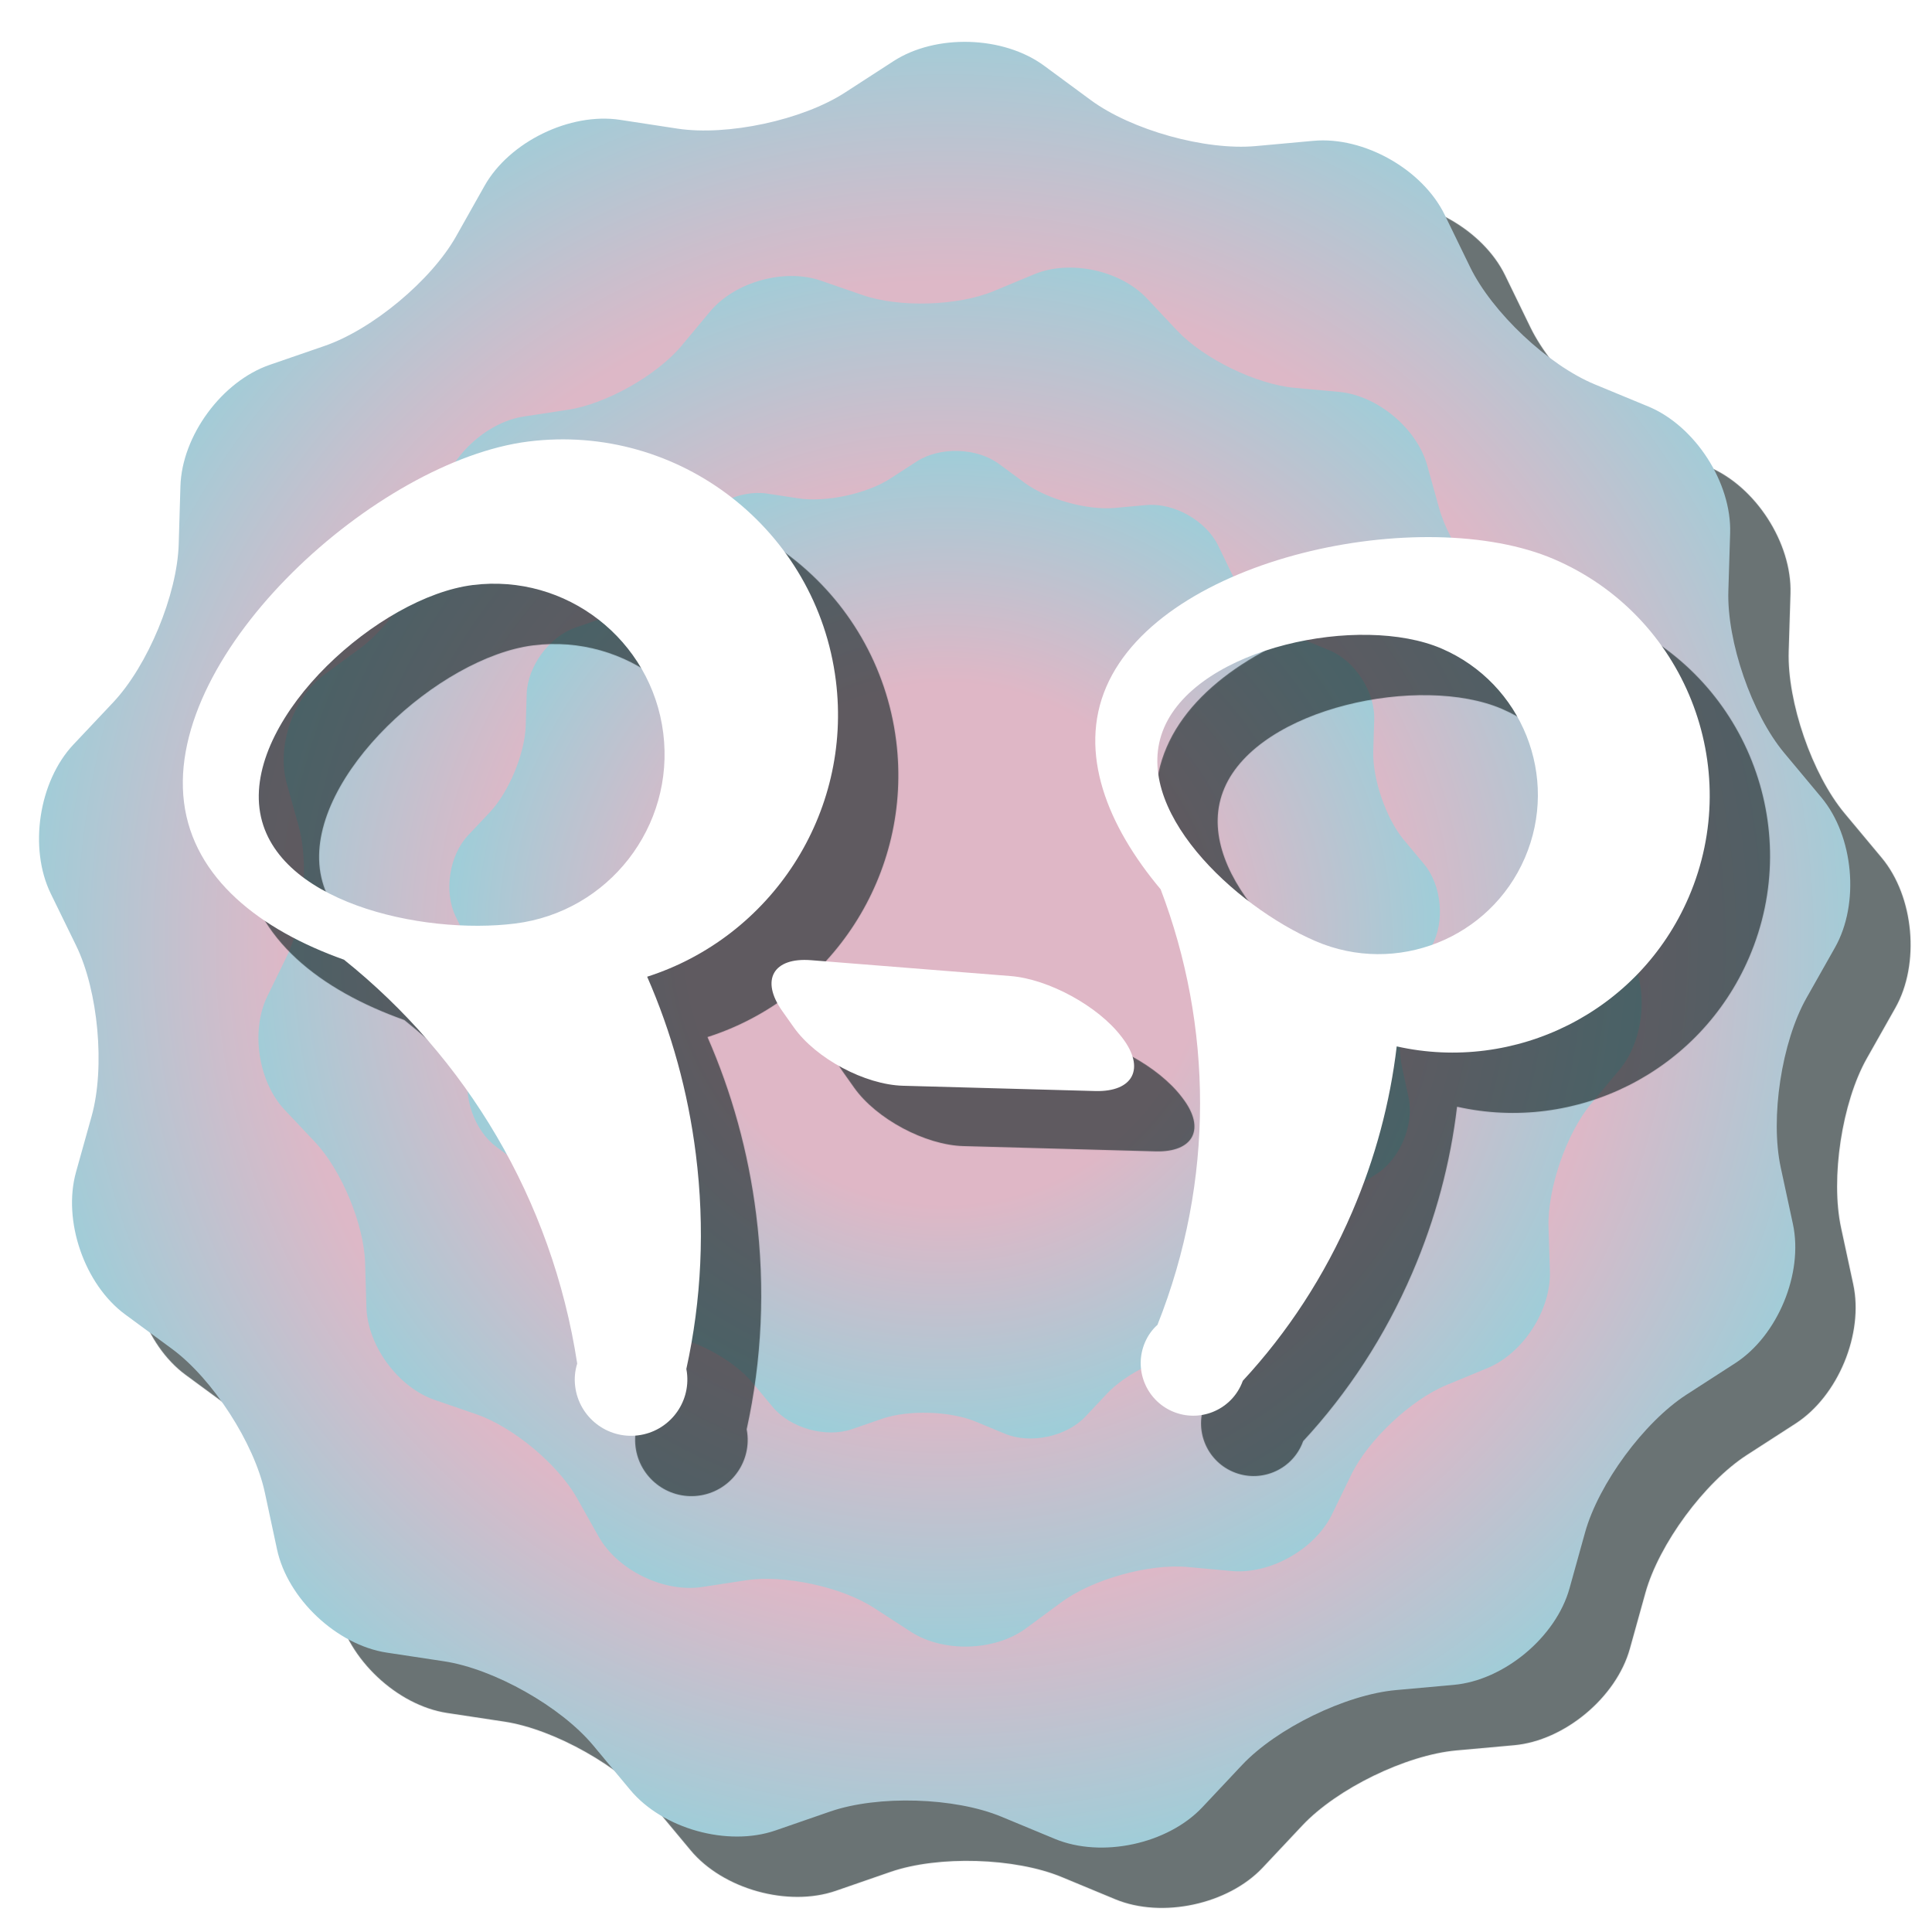
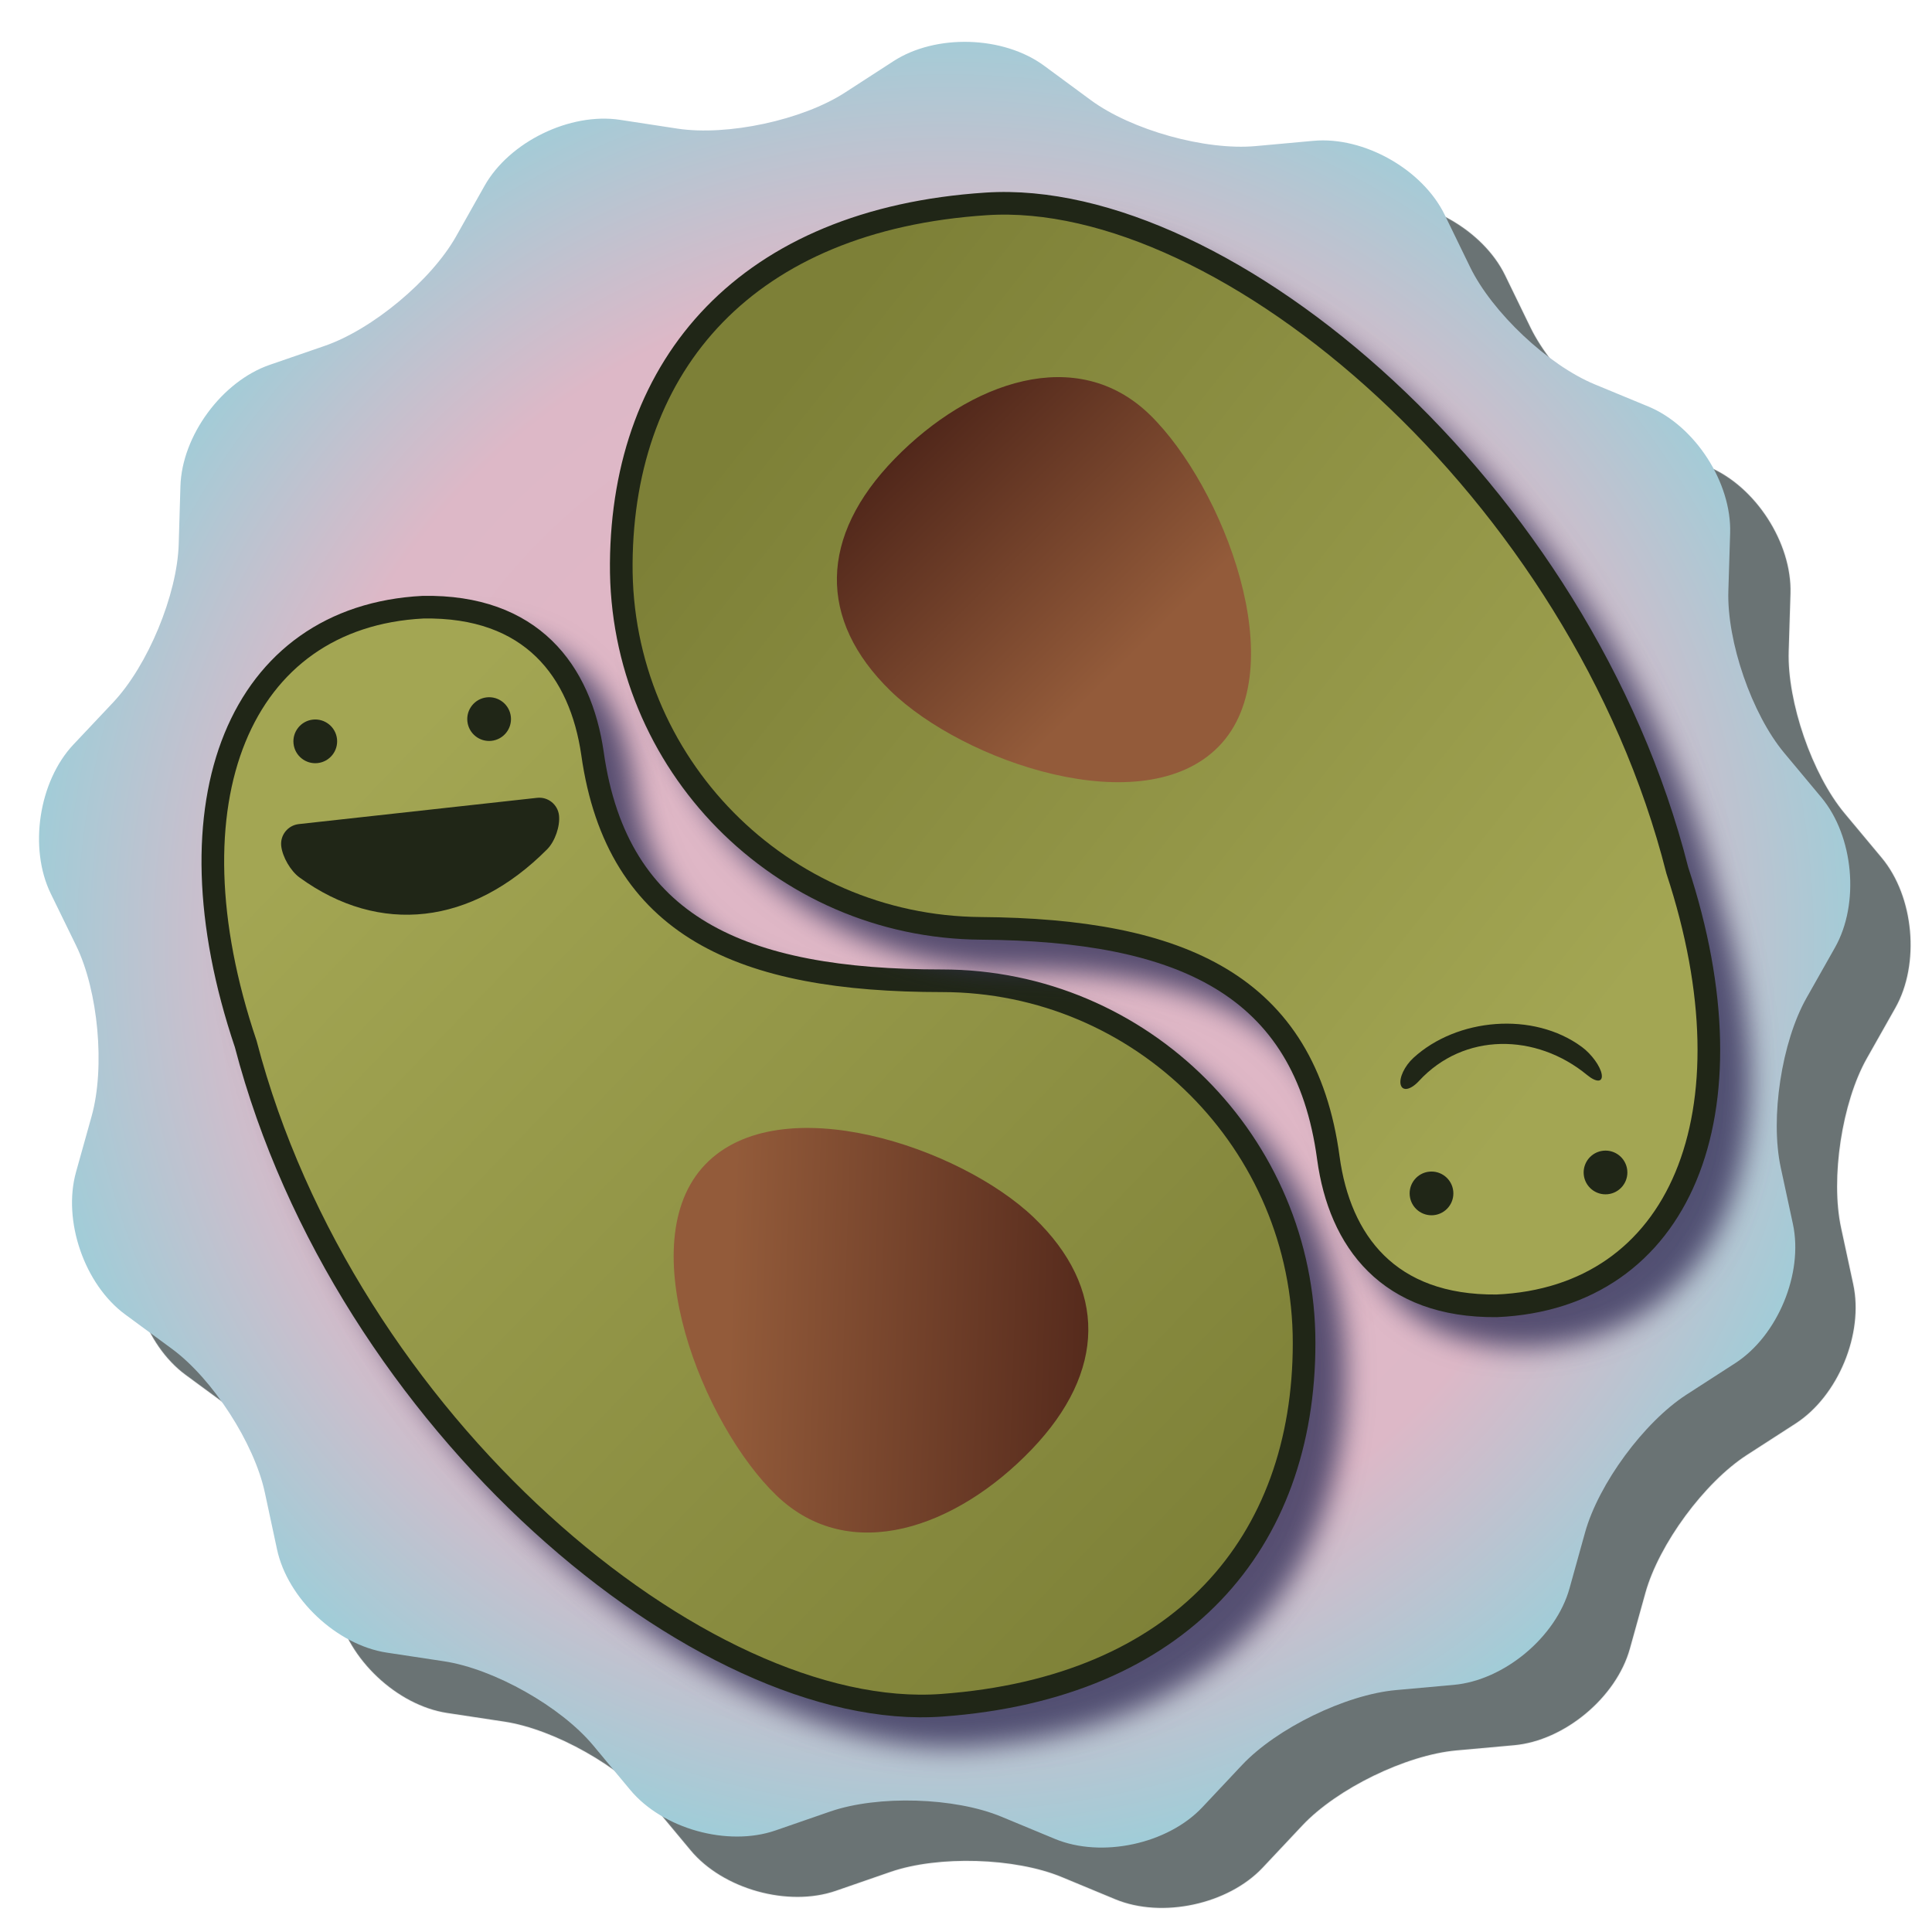
<svg xmlns="http://www.w3.org/2000/svg" style="isolation:isolate" viewBox="0 0 64 64" width="64pt" height="64pt">
  <defs>
-     <clipPath id="_clipPath_K3qofla9BGZaTe6lnGef2cehhHoumJmm">
+     <clipPath id="_clipPath_DT646S4Hh4VEGI5IOqed9AnMbd55MgBD">
      <rect width="64" height="64" />
    </clipPath>
  </defs>
-   <g clip-path="url(#_clipPath_K3qofla9BGZaTe6lnGef2cehhHoumJmm)">
+   <g clip-path="url(#_clipPath_DT646S4Hh4VEGI5IOqed9AnMbd55MgBD)">
    <g>
      <defs>
-         <filter id="aARxlTExfjp6iIf9gKOn7yDkqYcaWMcn" x="-200%" y="-200%" width="400%" height="400%" filterUnits="objectBoundingBox" color-interpolation-filters="sRGB">
+         <filter id="T0XbFLlcsmovvC4BqQRRcNfCh9FnrsT9" x="-200%" y="-200%" width="400%" height="400%" filterUnits="objectBoundingBox" color-interpolation-filters="sRGB">
          <feGaussianBlur in="SourceGraphic" stdDeviation="0" />
          <feOffset dx="2" dy="2" result="pf_100_offsetBlur" />
          <feFlood flood-color="#1B282A" flood-opacity="0.65" />
          <feComposite in2="pf_100_offsetBlur" operator="in" result="pf_100_dropShadow" />
          <feBlend in="SourceGraphic" in2="pf_100_dropShadow" mode="normal" />
        </filter>
      </defs>
-       <g filter="url(#aARxlTExfjp6iIf9gKOn7yDkqYcaWMcn)">
-         <radialGradient id="_rgradient_3" fx="0.5" fy="0.5" cx="0.5" cy="0.5" r="0.5" gradientTransform="matrix(61.928,0,0,61.703,0.35,0.377)" gradientUnits="userSpaceOnUse">
+       <g filter="url(#T0XbFLlcsmovvC4BqQRRcNfCh9FnrsT9)">
+         <radialGradient id="_rgradient_0" fx="0.5" fy="0.5" cx="0.5" cy="0.5" r="0.5" gradientTransform="matrix(61.928,0,0,61.703,0.35,0.377)" gradientUnits="userSpaceOnUse">
          <stop offset="51.304%" stop-opacity="1" style="stop-color:rgb(223,183,198)" />
          <stop offset="70.435%" stop-opacity="1" style="stop-color:rgb(221,184,199)" />
          <stop offset="100%" stop-opacity="1" style="stop-color:rgb(156,206,217)" />
        </radialGradient>
-         <path d=" M 48.155 55.814 L 46.245 55.986 C 44.576 56.137 42.29 57.25 41.142 58.471 L 39.829 59.868 C 38.681 61.088 36.493 61.558 34.945 60.916 L 33.174 60.181 C 31.627 59.538 29.085 59.462 27.501 60.009 L 25.689 60.636 C 24.106 61.183 21.95 60.582 20.878 59.294 L 19.652 57.821 C 18.58 56.533 16.365 55.283 14.708 55.032 L 12.812 54.745 C 11.156 54.494 9.526 52.96 9.176 51.321 L 8.774 49.446 C 8.424 47.808 7.043 45.672 5.693 44.68 L 4.148 43.544 C 2.798 42.552 2.068 40.437 2.519 38.823 L 3.035 36.976 C 3.486 35.363 3.256 32.83 2.522 31.324 L 1.681 29.601 C 0.947 28.095 1.284 25.882 2.433 24.663 L 3.748 23.268 C 4.897 22.048 5.871 19.699 5.92 18.024 L 5.977 16.107 C 6.026 14.433 7.353 12.63 8.937 12.085 L 10.75 11.46 C 12.334 10.915 14.288 9.287 15.11 7.827 L 16.051 6.156 C 16.873 4.696 18.886 3.717 20.542 3.97 L 22.437 4.26 C 24.094 4.513 26.58 3.979 27.987 3.069 L 29.596 2.027 C 31.003 1.116 33.24 1.184 34.589 2.178 L 36.132 3.315 C 37.481 4.309 39.931 4.992 41.599 4.839 L 43.509 4.665 C 45.177 4.512 47.127 5.612 47.859 7.119 L 48.697 8.843 C 49.43 10.35 51.281 12.093 52.83 12.733 L 54.602 13.466 C 56.15 14.106 57.365 15.986 57.313 17.661 L 57.254 19.577 C 57.202 21.252 58.032 23.656 59.105 24.942 L 60.334 26.415 C 61.407 27.701 61.61 29.93 60.786 31.389 L 59.843 33.058 C 59.018 34.517 58.636 37.031 58.988 38.669 L 59.392 40.544 C 59.745 42.182 58.888 44.249 57.48 45.158 L 55.869 46.198 C 54.462 47.107 52.954 49.155 52.506 50.769 L 51.992 52.617 C 51.543 54.231 49.824 55.664 48.155 55.814 Z " fill="url(#_rgradient_3)" />
-       </g>
-       <radialGradient id="_rgradient_4" fx="0.5" fy="0.5" cx="0.5" cy="0.5" r="0.5" gradientTransform="matrix(33.441,-33.441,33.319,33.319,-2.101,31.312)" gradientUnits="userSpaceOnUse">
-         <stop offset="62.174%" stop-opacity="1" style="stop-color:rgb(223,183,198)" />
-         <stop offset="100%" stop-opacity="1" style="stop-color:rgb(156,206,217)" />
-       </radialGradient>
-       <path d=" M 53.65 35.433 L 52.711 36.558 C 51.891 37.54 51.258 39.376 51.297 40.655 L 51.342 42.118 C 51.382 43.397 50.454 44.833 49.271 45.321 L 47.918 45.881 C 46.736 46.37 45.321 47.701 44.762 48.852 L 44.122 50.168 C 43.562 51.319 42.074 52.159 40.799 52.042 L 39.341 51.909 C 38.067 51.792 36.196 52.313 35.166 53.072 L 33.987 53.941 C 32.957 54.7 31.249 54.751 30.175 54.056 L 28.946 53.26 C 27.872 52.565 25.973 52.157 24.708 52.35 L 23.26 52.571 C 21.996 52.765 20.459 52.017 19.831 50.902 L 19.113 49.626 C 18.485 48.511 16.993 47.267 15.783 46.851 L 14.399 46.374 C 13.189 45.957 12.176 44.581 12.138 43.302 L 12.095 41.838 C 12.057 40.559 11.314 38.765 10.436 37.833 L 9.432 36.768 C 8.554 35.837 8.297 34.147 8.858 32.997 L 9.5 31.681 C 10.061 30.531 10.237 28.597 9.893 27.364 L 9.499 25.954 C 9.154 24.722 9.712 23.106 10.743 22.349 L 11.923 21.482 C 12.954 20.724 14.009 19.093 14.276 17.842 L 14.583 16.41 C 14.851 15.159 16.095 13.987 17.36 13.796 L 18.808 13.576 C 20.073 13.385 21.765 12.431 22.583 11.447 L 23.52 10.322 C 24.339 9.338 25.985 8.879 27.194 9.298 L 28.578 9.776 C 29.787 10.195 31.729 10.136 32.911 9.646 L 34.263 9.084 C 35.445 8.594 37.116 8.953 37.992 9.885 L 38.995 10.952 C 39.872 11.884 41.618 12.734 42.892 12.849 L 44.35 12.981 C 45.625 13.096 46.938 14.19 47.28 15.423 L 47.673 16.834 C 48.015 18.067 49.166 19.631 50.241 20.325 L 51.472 21.119 C 52.546 21.813 53.2 23.392 52.931 24.643 L 52.623 26.075 C 52.353 27.326 52.645 29.246 53.275 30.36 L 53.995 31.635 C 54.624 32.749 54.469 34.451 53.65 35.433 Z " fill="url(#_rgradient_4)" />
-       <radialGradient id="_rgradient_5" fx="0.5" fy="0.5" cx="0.5" cy="0.5" r="0.5" gradientTransform="matrix(33.869,0,0,33.746,14.37,14.385)" gradientUnits="userSpaceOnUse">
-         <stop offset="51.304%" stop-opacity="1" style="stop-color:rgb(223,183,198)" />
-         <stop offset="100%" stop-opacity="1" style="stop-color:rgb(156,206,217)" />
-       </radialGradient>
-       <path d=" M 40.515 44.704 L 39.47 44.799 C 38.557 44.881 37.307 45.49 36.679 46.157 L 35.961 46.921 C 35.333 47.589 34.137 47.846 33.29 47.495 L 32.322 47.093 C 31.475 46.741 30.085 46.699 29.219 46.999 L 28.228 47.341 C 27.362 47.641 26.183 47.312 25.597 46.608 L 24.926 45.802 C 24.34 45.097 23.128 44.414 22.222 44.277 L 21.185 44.12 C 20.279 43.982 19.388 43.143 19.197 42.247 L 18.977 41.222 C 18.785 40.326 18.03 39.158 17.292 38.615 L 16.447 37.994 C 15.708 37.451 15.309 36.294 15.556 35.412 L 15.838 34.402 C 16.085 33.519 15.959 32.134 15.557 31.311 L 15.098 30.368 C 14.696 29.544 14.88 28.334 15.509 27.668 L 16.228 26.905 C 16.857 26.238 17.389 24.953 17.416 24.037 L 17.447 22.989 C 17.474 22.073 18.2 21.087 19.066 20.788 L 20.058 20.447 C 20.924 20.149 21.993 19.258 22.442 18.46 L 22.957 17.546 C 23.407 16.748 24.507 16.212 25.413 16.351 L 26.449 16.509 C 27.355 16.648 28.715 16.356 29.484 15.858 L 30.365 15.288 C 31.134 14.79 32.357 14.827 33.095 15.37 L 33.939 15.992 C 34.677 16.536 36.017 16.91 36.929 16.826 L 37.974 16.731 C 38.886 16.647 39.952 17.248 40.353 18.073 L 40.811 19.016 C 41.212 19.84 42.224 20.793 43.071 21.143 L 44.04 21.544 C 44.887 21.894 45.552 22.922 45.523 23.838 L 45.491 24.886 C 45.463 25.802 45.916 27.117 46.503 27.82 L 47.175 28.626 C 47.762 29.329 47.873 30.548 47.422 31.346 L 46.907 32.259 C 46.456 33.057 46.247 34.432 46.439 35.328 L 46.66 36.353 C 46.853 37.249 46.385 38.38 45.615 38.877 L 44.734 39.445 C 43.964 39.942 43.139 41.063 42.894 41.945 L 42.613 42.956 C 42.367 43.839 41.427 44.622 40.515 44.704 Z " fill="url(#_rgradient_5)" />
-       <g>
-         <defs>
-           <filter id="OYrgMQYszaefqi84Q2DDjUAZIAPLEuxf" x="-200%" y="-200%" width="400%" height="400%" filterUnits="objectBoundingBox" color-interpolation-filters="sRGB">
-             <feGaussianBlur in="SourceGraphic" stdDeviation="0" />
-             <feOffset dx="2" dy="2" result="pf_100_offsetBlur" />
-             <feFlood flood-color="#1B282A" flood-opacity="0.65" />
-             <feComposite in2="pf_100_offsetBlur" operator="in" result="pf_100_dropShadow" />
-             <feBlend in="SourceGraphic" in2="pf_100_dropShadow" mode="normal" />
-           </filter>
-         </defs>
-         <g filter="url(#OYrgMQYszaefqi84Q2DDjUAZIAPLEuxf)">
-           <path d=" M 21.438 32.355 C 25.531 31.044 28.242 26.963 27.689 22.545 C 27.063 17.549 22.499 14.001 17.503 14.626 C 12.507 15.252 5.469 21.579 6.095 26.575 L 6.095 26.575 C 6.411 29.103 8.629 30.808 11.395 31.791 C 15.421 35.019 18.282 39.706 19.121 45.171 C 19.045 45.409 19.021 45.666 19.054 45.929 C 19.182 46.951 20.115 47.676 21.136 47.548 C 22.158 47.42 22.883 46.487 22.755 45.466 C 22.75 45.426 22.744 45.387 22.736 45.348 C 23.237 43.075 23.357 40.678 23.051 38.237 C 22.791 36.156 22.239 34.183 21.438 32.355 Z  M 8.596 26.781 C 8.209 23.687 12.568 19.768 15.662 19.38 C 18.756 18.993 21.583 21.191 21.971 24.285 C 22.358 27.379 20.16 30.206 17.066 30.593 C 13.972 30.981 8.984 29.875 8.596 26.781 L 8.596 26.781 Z " fill-rule="evenodd" fill="rgb(255,255,255)" />
-         </g>
-         <defs>
-           <filter id="kY6pU4odLYcUFIAjHXCCPB58w3UNOAbm" x="-200%" y="-200%" width="400%" height="400%" filterUnits="objectBoundingBox" color-interpolation-filters="sRGB">
-             <feGaussianBlur in="SourceGraphic" stdDeviation="0" />
-             <feOffset dx="2" dy="2" result="pf_100_offsetBlur" />
-             <feFlood flood-color="#1B282A" flood-opacity="0.65" />
-             <feComposite in2="pf_100_offsetBlur" operator="in" result="pf_100_dropShadow" />
-             <feBlend in="SourceGraphic" in2="pf_100_dropShadow" mode="normal" />
-           </filter>
-         </defs>
-         <g filter="url(#kY6pU4odLYcUFIAjHXCCPB58w3UNOAbm)">
-           <path d=" M 46.268 34.663 C 50.184 35.543 54.297 33.539 55.942 29.719 C 57.8 25.4 55.803 20.385 51.484 18.526 C 47.165 16.667 38.505 18.434 36.647 22.753 L 36.647 22.753 C 35.706 24.938 36.685 27.36 38.448 29.459 C 40.163 33.963 40.251 39.09 38.342 43.888 C 38.168 44.043 38.027 44.239 37.929 44.467 C 37.549 45.35 37.958 46.375 38.841 46.755 C 39.724 47.135 40.749 46.727 41.129 45.844 C 41.144 45.81 41.158 45.775 41.17 45.74 C 42.648 44.146 43.878 42.273 44.786 40.163 C 45.56 38.364 46.049 36.514 46.268 34.663 Z  M 38.564 24.101 C 39.715 21.427 45.078 20.332 47.753 21.484 C 50.428 22.635 51.665 25.741 50.514 28.416 C 49.363 31.091 46.256 32.328 43.581 31.177 C 40.906 30.025 37.412 26.776 38.564 24.101 L 38.564 24.101 Z " fill-rule="evenodd" fill="rgb(255,255,255)" />
-         </g>
-         <defs>
-           <filter id="mwnMamdWPGXKxlzkEMvcznJ0AIzJ0b3R" x="-200%" y="-200%" width="400%" height="400%" filterUnits="objectBoundingBox" color-interpolation-filters="sRGB">
-             <feGaussianBlur in="SourceGraphic" stdDeviation="0" />
-             <feOffset dx="2" dy="2" result="pf_100_offsetBlur" />
-             <feFlood flood-color="#1B282A" flood-opacity="0.65" />
-             <feComposite in2="pf_100_offsetBlur" operator="in" result="pf_100_dropShadow" />
-             <feBlend in="SourceGraphic" in2="pf_100_dropShadow" mode="normal" />
-           </filter>
-         </defs>
-         <g filter="url(#mwnMamdWPGXKxlzkEMvcznJ0AIzJ0b3R)">
-           <path d=" M 26.871 31.808 L 33.476 32.333 C 34.736 32.433 36.38 33.331 37.146 34.337 L 37.181 34.383 C 37.947 35.389 37.543 36.177 36.279 36.142 L 29.913 35.967 C 28.65 35.932 27.031 35.067 26.299 34.037 L 25.914 33.493 C 25.183 32.463 25.612 31.707 26.871 31.808 Z " fill="rgb(255,255,255)" />
-         </g>
+         <path d=" M 48.155 55.814 L 46.245 55.986 C 44.576 56.137 42.29 57.25 41.142 58.471 L 39.829 59.868 C 38.681 61.088 36.493 61.558 34.945 60.916 L 33.174 60.181 C 31.627 59.538 29.085 59.462 27.501 60.009 L 25.689 60.636 C 24.106 61.183 21.95 60.582 20.878 59.294 L 19.652 57.821 C 18.58 56.533 16.365 55.283 14.708 55.032 L 12.812 54.745 C 11.156 54.494 9.526 52.96 9.176 51.321 L 8.774 49.446 C 8.424 47.808 7.043 45.672 5.693 44.68 L 4.148 43.544 C 2.798 42.552 2.068 40.437 2.519 38.823 L 3.035 36.976 C 3.486 35.363 3.256 32.83 2.522 31.324 L 1.681 29.601 C 0.947 28.095 1.284 25.882 2.433 24.663 L 3.748 23.268 C 4.897 22.048 5.871 19.699 5.92 18.024 L 5.977 16.107 C 6.026 14.433 7.353 12.63 8.937 12.085 L 10.75 11.46 C 12.334 10.915 14.288 9.287 15.11 7.827 L 16.051 6.156 C 16.873 4.696 18.886 3.717 20.542 3.97 L 22.437 4.26 C 24.094 4.513 26.58 3.979 27.987 3.069 L 29.596 2.027 C 31.003 1.116 33.24 1.184 34.589 2.178 L 36.132 3.315 C 37.481 4.309 39.931 4.992 41.599 4.839 L 43.509 4.665 C 45.177 4.512 47.127 5.612 47.859 7.119 L 48.697 8.843 C 49.43 10.35 51.281 12.093 52.83 12.733 L 54.602 13.466 C 56.15 14.106 57.365 15.986 57.313 17.661 L 57.254 19.577 C 57.202 21.252 58.032 23.656 59.105 24.942 L 60.334 26.415 C 61.407 27.701 61.61 29.93 60.786 31.389 L 59.843 33.058 C 59.018 34.517 58.636 37.031 58.988 38.669 L 59.392 40.544 C 59.745 42.182 58.888 44.249 57.48 45.158 L 55.869 46.198 C 54.462 47.107 52.954 49.155 52.506 50.769 L 51.992 52.617 C 51.543 54.231 49.824 55.664 48.155 55.814 Z " fill="url(#_rgradient_0)" />
      </g>
    </g>
+     <g filter="url(#D6Bn6FXnaorHt5ZiwDFLXqDkNFLEYJWB)">
+       <linearGradient id="_lgradient_0" x1="0.158" y1="0.138" x2="0.943" y2="0.893" gradientTransform="matrix(36.149,0,0,36.4,7.05,20.112)" gradientUnits="userSpaceOnUse">
+         <stop offset="0%" stop-opacity="1" style="stop-color:rgb(163,166,83)" />
+         <stop offset="100%" stop-opacity="1" style="stop-color:rgb(125,128,55)" />
+       </linearGradient>
+       <path d=" M 8.14 34.582 C 5.418 26.52 7.95 20.426 14.012 20.114 C 17.606 20.051 19.232 22.221 19.628 24.966 C 20.443 30.717 24.577 32.489 31.2 32.489 C 37.823 32.489 43.2 37.866 43.2 44.489 C 43.2 51.112 39.121 55.911 31.2 56.489 C 23.278 57.067 11.418 47.145 8.14 34.582 Z " fill="url(#_lgradient_0)" vector-effect="non-scaling-stroke" stroke-width="1" stroke="rgb(32,38,23)" stroke-linejoin="miter" stroke-linecap="square" stroke-miterlimit="3" />
+       <linearGradient id="_lgradient_1" x1="0.689" y1="0.76" x2="0.074" y2="-0.019" gradientTransform="matrix(-8.687,9.051,-10.344,-9.928,38.048,43.98)" gradientUnits="userSpaceOnUse">
+         <stop offset="0%" stop-opacity="1" style="stop-color:rgb(147,91,58)" />
+         <stop offset="98.261%" stop-opacity="1" style="stop-color:rgb(79,37,25)" />
+       </linearGradient>
+       <path d=" M 34.249 40.334 C 36.68 42.668 36.652 45.434 34.169 48.021 C 31.686 50.608 28.154 51.874 25.724 49.541 C 23.293 47.208 20.877 41.164 23.36 38.577 C 25.843 35.99 31.818 38.001 34.249 40.334 Z " fill="url(#_lgradient_1)" />
+       <path d=" M 9.899 27.299 L 17.792 26.429 C 18.153 26.389 18.478 26.65 18.518 27.011 L 18.518 27.011 C 18.558 27.372 18.382 27.875 18.126 28.133 C 15.628 30.648 12.575 30.998 9.921 29.067 C 9.627 28.853 9.356 28.386 9.316 28.025 L 9.316 28.025 C 9.276 27.664 9.537 27.339 9.899 27.299 Z " fill="rgb(32,38,23)" />
+       <path d=" M 9.724 24.637 C 9.68 24.24 9.967 23.882 10.364 23.838 C 10.762 23.795 11.12 24.082 11.164 24.479 C 11.207 24.876 10.92 25.234 10.523 25.278 C 10.126 25.322 9.768 25.035 9.724 24.637 Z " fill="rgb(32,38,23)" />
+       <path d=" M 15.483 23.9 C 15.439 23.503 15.726 23.145 16.123 23.101 C 16.521 23.057 16.879 23.344 16.923 23.742 C 16.966 24.139 16.679 24.497 16.282 24.541 C 15.885 24.585 15.527 24.298 15.483 23.9 Z " fill="rgb(32,38,23)" />
+     </g>
+     <defs>
+       <filter id="D6Bn6FXnaorHt5ZiwDFLXqDkNFLEYJWB" x="-200%" y="-200%" width="400%" height="400%" filterUnits="objectBoundingBox" color-interpolation-filters="sRGB">
+         <feGaussianBlur in="SourceGraphic" stdDeviation="0.429" />
+         <feOffset dx="1" dy="1" result="pf_100_offsetBlur" />
+         <feFlood flood-color="#36345B" flood-opacity="0.8" />
+         <feComposite in2="pf_100_offsetBlur" operator="in" result="pf_100_dropShadow" />
+         <feBlend in="SourceGraphic" in2="pf_100_dropShadow" mode="normal" />
+       </filter>
+     </defs>
+     <g filter="url(#rKB7WcirRH4LZcOjOgBwj2hIecdmA5SV)">
+       <linearGradient id="_lgradient_2" x1="0.114" y1="0.246" x2="0.855" y2="0.833" gradientTransform="matrix(-36.148,-0.272,0.274,-36.399,56.544,43.311)" gradientUnits="userSpaceOnUse">
+         <stop offset="0%" stop-opacity="1" style="stop-color:rgb(163,166,83)" />
+         <stop offset="100%" stop-opacity="1" style="stop-color:rgb(125,128,55)" />
+       </linearGradient>
+       <path d=" M 55.563 28.833 C 58.225 36.915 55.648 42.99 49.583 43.257 C 45.989 43.292 44.379 41.111 44.004 38.362 C 43.232 32.606 39.112 30.803 32.489 30.753 C 25.866 30.703 20.53 25.286 20.58 18.663 C 20.63 12.04 24.744 7.272 32.67 6.754 C 40.596 6.235 52.38 16.246 55.563 28.833 Z " fill="url(#_lgradient_2)" vector-effect="non-scaling-stroke" stroke-width="1" stroke="rgb(32,38,23)" stroke-linejoin="miter" stroke-linecap="square" stroke-miterlimit="3" />
+       <linearGradient id="_lgradient_3" x1="0.489" y1="0.711" x2="0.5" y2="-0.013" gradientTransform="matrix(8.755,-8.986,10.269,10.006,25.728,19.21)" gradientUnits="userSpaceOnUse">
+         <stop offset="0%" stop-opacity="1" style="stop-color:rgb(147,91,58)" />
+         <stop offset="96.726%" stop-opacity="1" style="stop-color:rgb(82,40,27)" />
+         <stop offset="98.261%" stop-opacity="1" style="stop-color:rgb(79,37,25)" />
+       </linearGradient>
+       <path d=" M 29.498 22.884 C 27.085 20.533 27.134 17.767 29.636 15.199 C 32.139 12.631 35.68 11.391 38.093 13.742 C 40.506 16.094 42.877 22.155 40.375 24.724 C 37.872 27.292 31.912 25.236 29.498 22.884 Z " fill="url(#_lgradient_3)" />
+       <path d=" M 52.574 35.61 C 50.883 34.219 48.492 34.195 47.005 35.809 C 46.734 36.102 46.464 36.16 46.401 35.936 L 46.401 35.936 C 46.339 35.713 46.528 35.312 46.823 35.042 C 48.258 33.727 50.789 33.492 52.402 34.682 C 52.723 34.919 53.018 35.326 53.059 35.591 L 53.059 35.591 C 53.1 35.856 52.882 35.864 52.574 35.61 Z " fill="rgb(32,38,23)" />
+       <path d=" M 53.905 38.765 C 53.946 39.163 53.656 39.519 53.259 39.56 C 52.861 39.601 52.505 39.311 52.464 38.913 C 52.424 38.516 52.713 38.16 53.111 38.119 C 53.508 38.078 53.864 38.368 53.905 38.765 Z " fill="rgb(32,38,23)" />
+       <path d=" M 48.141 39.459 C 48.182 39.857 47.892 40.213 47.494 40.254 C 47.097 40.294 46.741 40.005 46.7 39.607 C 46.659 39.209 46.949 38.853 47.346 38.813 C 47.744 38.772 48.1 39.062 48.141 39.459 Z " fill="rgb(32,38,23)" />
+     </g>
+     <defs>
+       <filter id="rKB7WcirRH4LZcOjOgBwj2hIecdmA5SV" x="-200%" y="-200%" width="400%" height="400%" filterUnits="objectBoundingBox" color-interpolation-filters="sRGB">
+         <feGaussianBlur in="SourceGraphic" stdDeviation="0.429" />
+         <feOffset dx="1" dy="1" result="pf_100_offsetBlur" />
+         <feFlood flood-color="#36345B" flood-opacity="0.8" />
+         <feComposite in2="pf_100_offsetBlur" operator="in" result="pf_100_dropShadow" />
+         <feBlend in="SourceGraphic" in2="pf_100_dropShadow" mode="normal" />
+       </filter>
+     </defs>
  </g>
</svg>
